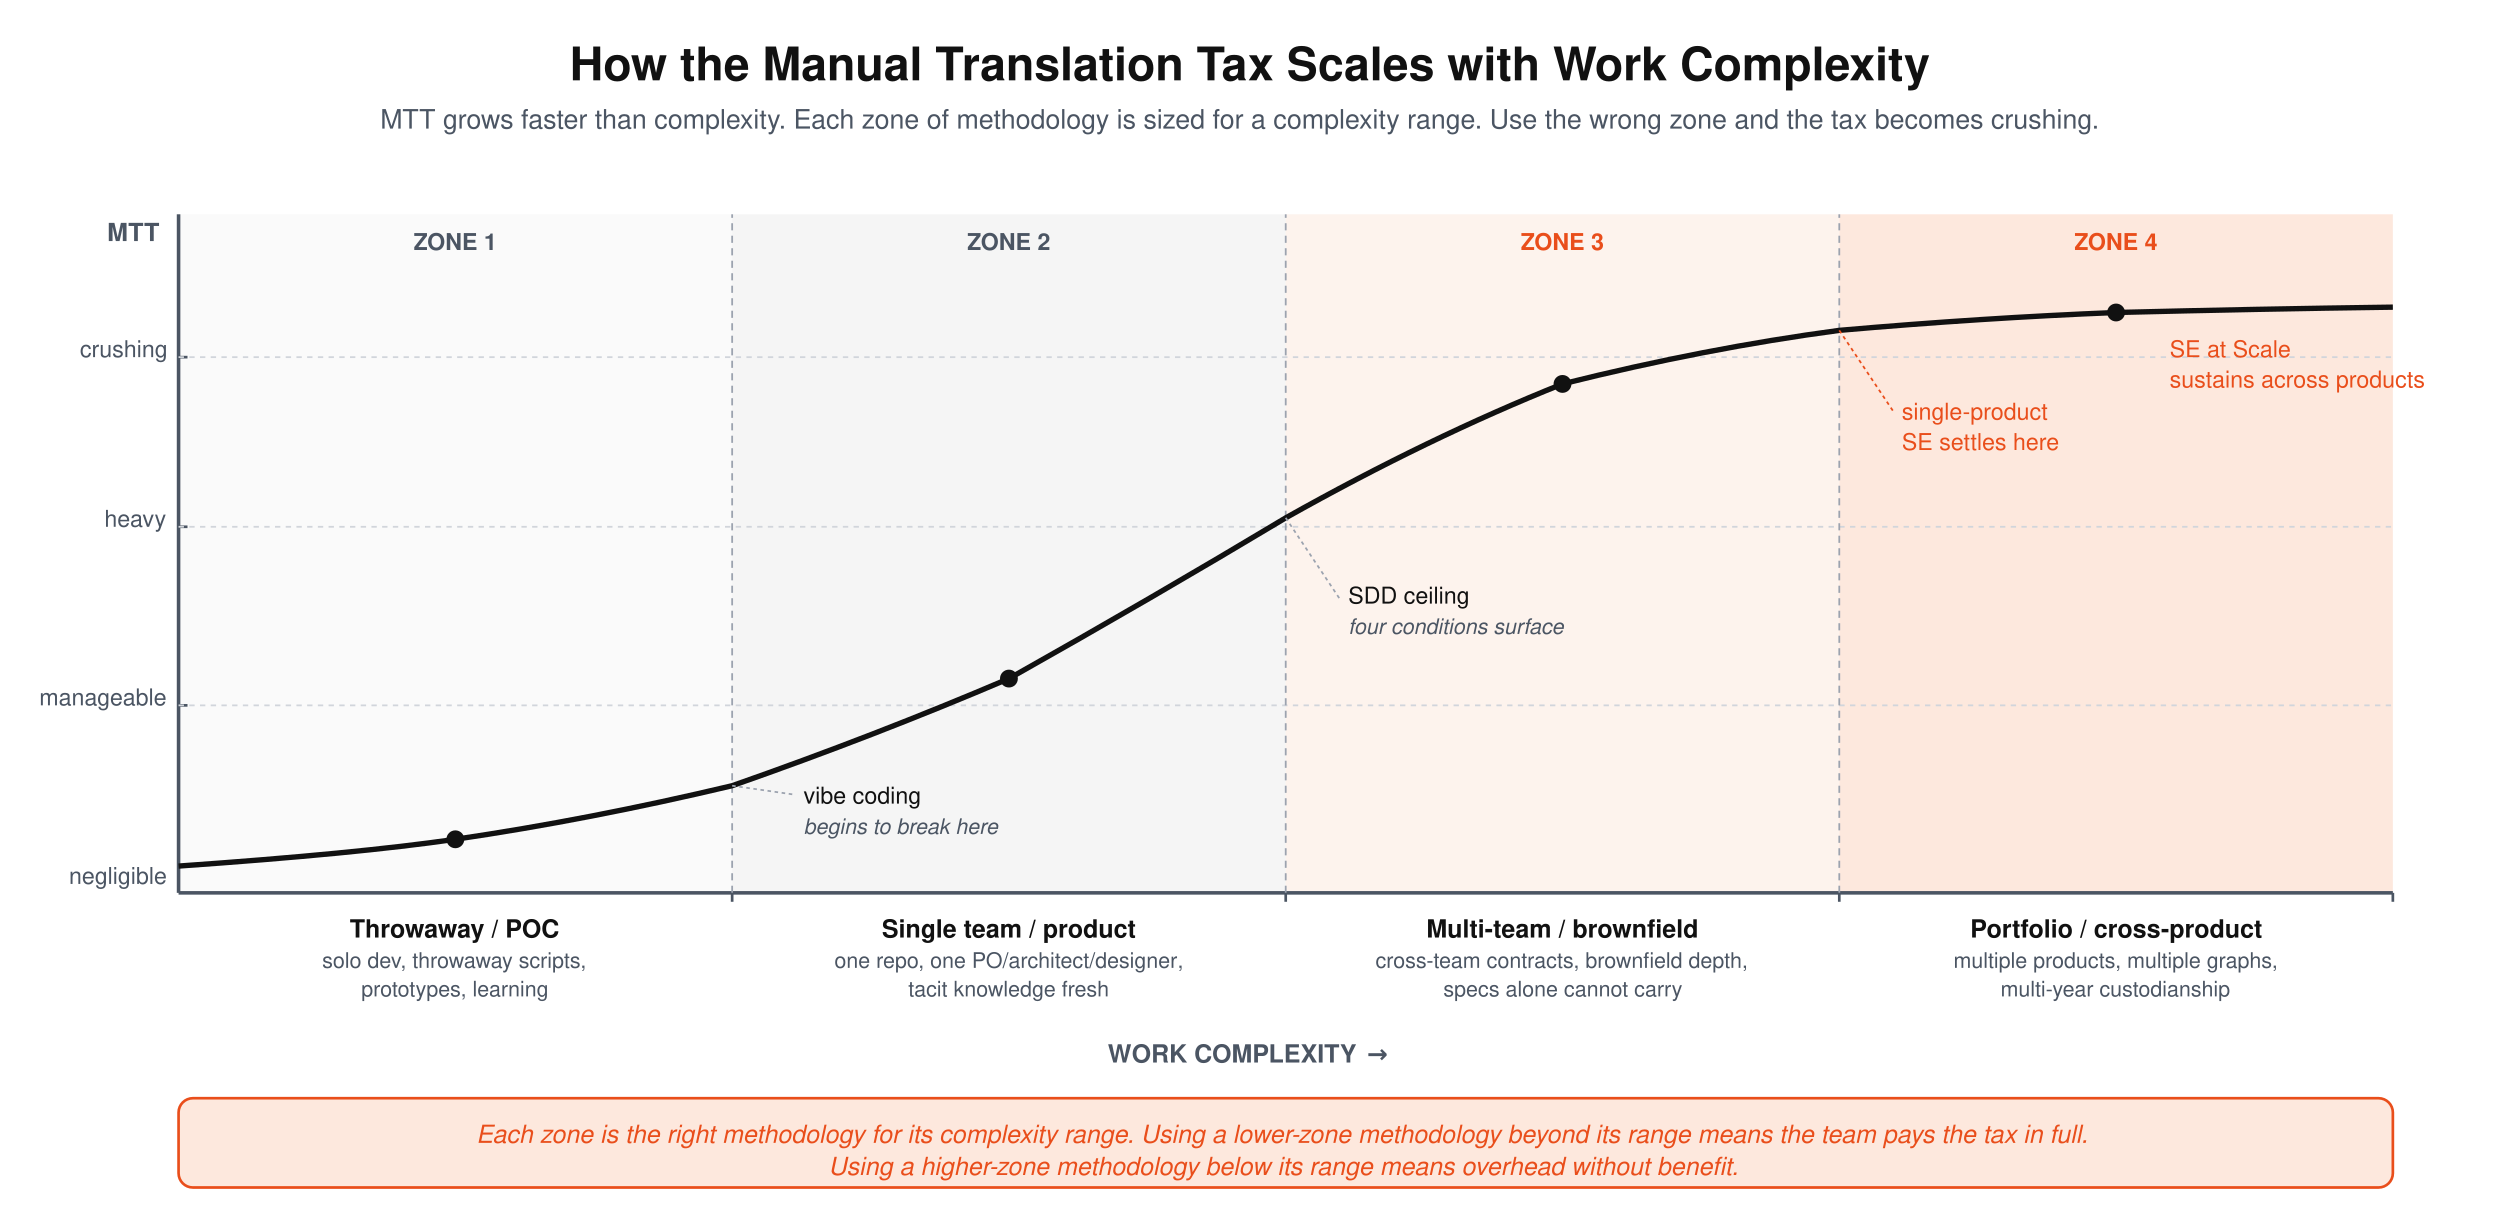
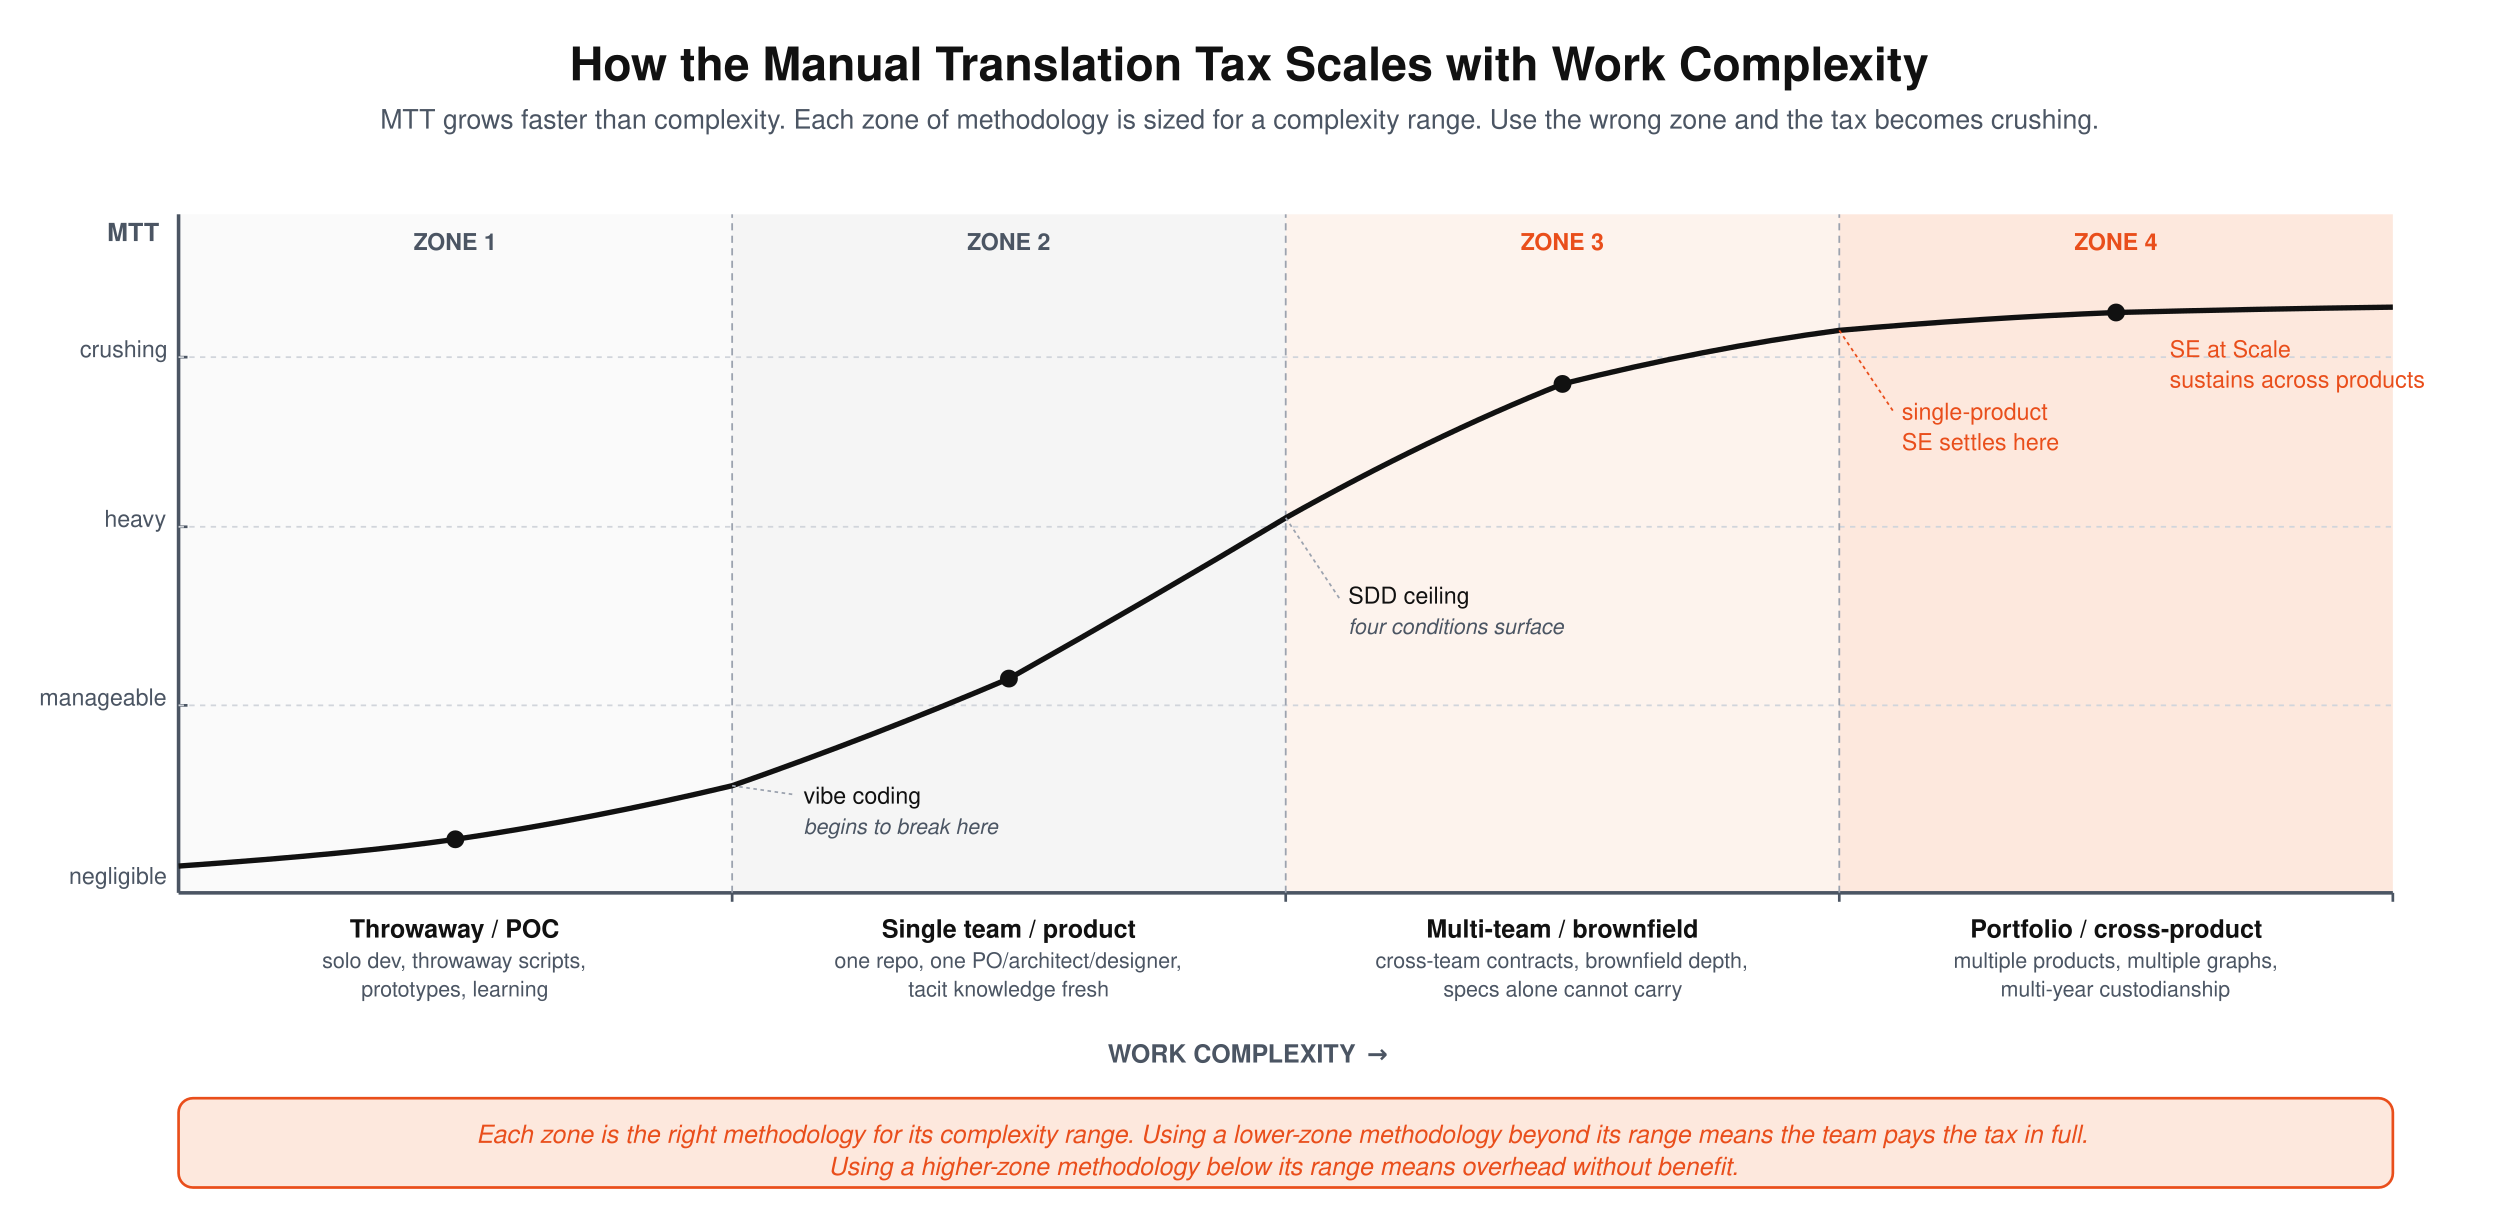
<svg xmlns="http://www.w3.org/2000/svg" viewBox="0 0 1400 680" preserveAspectRatio="xMidYMid meet" width="1400px" height="680px" version="1.1" xml:space="preserve" style="fill-rule:evenodd;clip-rule:evenodd;" class="se-svg">
  <g transform="matrix(1,0,0,1,700,45)">
-     <text x="-380.955px" y="0px" style="font-family:'Helvetica-Bold', 'Helvetica';font-weight:700;font-size:26px;fill:var(--se-text,#111111);">How the Manual T<tspan x="-161.376px -151.258px " y="0px 0px ">ra</tspan>nslation T<tspan x="-15.939px -1.479px " y="0px 0px ">ax</tspan> Scales with W<tspan x="193.127px 209.009px " y="0px 0px ">or</tspan>k Complexity</text>
+     <text x="-380.955px" y="0px" style="font-family:'Helvetica-Bold', 'Helvetica';font-weight:700;font-size:26px;fill:var(--se-text,#111111);">How the Manual Translation Tax Scales with Work Complexity</text>
  </g>
  <g transform="matrix(1,0,0,1,700,72)">
    <text x="-487.053px" y="0px" style="font-family:'Helvetica';font-size:15px;fill:var(--se-text-secondary,#4b5563);">MTT grows faster than complexity. Each zone of methodology is sized for a complexity range. Use the wrong zone and the tax becomes crushing.</text>
  </g>
  <rect x="100" y="120" width="310" height="380" style="fill:var(--se-panel-fill-alt,#fafafa);" />
  <rect x="410" y="120" width="310" height="380" style="fill:var(--se-panel-fill,#f5f5f5);" />
  <rect x="720" y="120" width="310" height="380" style="fill:var(--se-accent-fill,#FDE8DD);fill-opacity:0.5;" />
  <rect x="1030" y="120" width="310" height="380" style="fill:var(--se-accent-fill,#FDE8DD);" />
  <g transform="matrix(1,0,0,1,254.9025,140)">
    <text x="0px" y="0px" text-anchor="middle" style="font-family:'Helvetica-Bold', 'Helvetica';font-weight:700;font-size:13px;fill:var(--se-text-secondary,#4b5563);">ZONE 1</text>
  </g>
  <g transform="matrix(1,0,0,1,564.9025,140)">
    <text x="0px" y="0px" text-anchor="middle" style="font-family:'Helvetica-Bold', 'Helvetica';font-weight:700;font-size:13px;fill:var(--se-text-secondary,#4b5563);">ZONE 2</text>
  </g>
  <g transform="matrix(1,0,0,1,874.9025,140)">
    <text x="0px" y="0px" text-anchor="middle" style="font-family:'Helvetica-Bold', 'Helvetica';font-weight:700;font-size:13px;fill:var(--se-accent,#E94E1B);">ZONE 3</text>
  </g>
  <g transform="matrix(1,0,0,1,1184.902,140)">
    <text x="0px" y="0px" text-anchor="middle" style="font-family:'Helvetica-Bold', 'Helvetica';font-weight:700;font-size:13px;fill:var(--se-accent,#E94E1B);">ZONE 4</text>
  </g>
  <path d="M100,500L1340,500" style="fill:none;fill-rule:nonzero;stroke:var(--se-text-secondary,#4b5563);stroke-width:2px;" />
  <path d="M100,500L100,120" style="fill:none;fill-rule:nonzero;stroke:var(--se-text-secondary,#4b5563);stroke-width:2px;" />
  <g transform="matrix(1,0,0,1,60,135)">
-     <text x="0px" y="0px" style="font-family:'Helvetica-Bold', 'Helvetica';font-weight:700;font-size:14px;fill:var(--se-text-secondary,#4b5563);">M<tspan x="11.802px 20.494px " y="0px 0px ">TT</tspan>
-     </text>
+     <text x="0px" y="0px" style="font-family:'Helvetica-Bold', 'Helvetica';font-weight:700;font-size:14px;fill:var(--se-text-secondary,#4b5563);">MTT</text>
  </g>
  <g transform="matrix(1,0,0,1,44.7373,200)">
    <text x="0px" y="0px" style="font-family:'Helvetica';font-size:13px;fill:var(--se-text-secondary,#4b5563);">crushing</text>
  </g>
  <g transform="matrix(1,0,0,1,58.45459,295)">
    <text x="0px" y="0px" style="font-family:'Helvetica';font-size:13px;fill:var(--se-text-secondary,#4b5563);">heavy</text>
  </g>
  <g transform="matrix(1,0,0,1,22,395)">
    <text x="0px" y="0px" style="font-family:'Helvetica';font-size:13px;fill:var(--se-text-secondary,#4b5563);">manageable</text>
  </g>
  <g transform="matrix(1,0,0,1,38.62451,495)">
    <text x="0px" y="0px" style="font-family:'Helvetica';font-size:13px;fill:var(--se-text-secondary,#4b5563);">negligible</text>
  </g>
  <path d="M100,200L105,200" style="fill:none;fill-rule:nonzero;stroke:var(--se-text-secondary,#4b5563);stroke-width:1.5px;" />
  <path d="M100,295L105,295" style="fill:none;fill-rule:nonzero;stroke:var(--se-text-secondary,#4b5563);stroke-width:1.5px;" />
  <path d="M100,395L105,395" style="fill:none;fill-rule:nonzero;stroke:var(--se-text-secondary,#4b5563);stroke-width:1.5px;" />
  <path d="M100,200L1340,200" style="fill:none;fill-rule:nonzero;stroke:var(--se-grid,#d1d5db);stroke-width:1px;stroke-dasharray:3,3;" />
  <path d="M100,295L1340,295" style="fill:none;fill-rule:nonzero;stroke:var(--se-grid,#d1d5db);stroke-width:1px;stroke-dasharray:3,3;" />
  <path d="M100,395L1340,395" style="fill:none;fill-rule:nonzero;stroke:var(--se-grid,#d1d5db);stroke-width:1px;stroke-dasharray:3,3;" />
  <path d="M410,500L410,120" style="fill:none;fill-rule:nonzero;stroke:var(--se-panel-stroke,#9ca3af);stroke-width:1px;stroke-dasharray:4,3;" />
  <path d="M720,500L720,120" style="fill:none;fill-rule:nonzero;stroke:var(--se-panel-stroke,#9ca3af);stroke-width:1px;stroke-dasharray:4,3;" />
  <path d="M1030,500L1030,120" style="fill:none;fill-rule:nonzero;stroke:var(--se-panel-stroke,#9ca3af);stroke-width:1px;stroke-dasharray:4,3;" />
  <path d="M410,500L410,505" style="fill:none;fill-rule:nonzero;stroke:var(--se-text-secondary,#4b5563);stroke-width:1.5px;" />
  <path d="M720,500L720,505" style="fill:none;fill-rule:nonzero;stroke:var(--se-text-secondary,#4b5563);stroke-width:1.5px;" />
  <path d="M1030,500L1030,505" style="fill:none;fill-rule:nonzero;stroke:var(--se-text-secondary,#4b5563);stroke-width:1.5px;" />
  <path d="M1340,500L1340,505" style="fill:none;fill-rule:nonzero;stroke:var(--se-text-secondary,#4b5563);stroke-width:1.5px;" />
  <g transform="matrix(1,0,0,1,255,525)">
    <text x="-59.124px" y="0px" style="font-family:'Helvetica-Bold', 'Helvetica';font-weight:700;font-size:14px;fill:var(--se-text,#111111);">Throwaway / POC</text>
  </g>
  <g transform="matrix(1,0,0,1,255,542)">
-     <text x="-74.587px" y="0px" style="font-family:'Helvetica';font-size:12px;fill:var(--se-text-secondary,#4b5563);">solo dev<tspan x="-30.776px -27.442px " y="0px 0px ">, </tspan>throwaway scripts,</text>
+     <text x="-74.587px" y="0px" style="font-family:'Helvetica';font-size:12px;fill:var(--se-text-secondary,#4b5563);">solo dev, throwaway scripts,</text>
  </g>
  <g transform="matrix(1,0,0,1,255,558)">
    <text x="-52.699px" y="0px" style="font-family:'Helvetica';font-size:12px;fill:var(--se-text-secondary,#4b5563);">prototypes, learning</text>
  </g>
  <g transform="matrix(1,0,0,1,565,525)">
    <text x="-71.176px" y="0px" style="font-family:'Helvetica-Bold', 'Helvetica';font-weight:700;font-size:14px;fill:var(--se-text,#111111);">Single team / product</text>
  </g>
  <g transform="matrix(1,0,0,1,565,542)">
-     <text x="-97.731px" y="0px" style="font-family:'Helvetica';font-size:12px;fill:var(--se-text-secondary,#4b5563);">one repo, one PO/architect/designer<tspan x="94.397px " y="0px ">,</tspan>
-     </text>
+     <text x="-97.731px" y="0px" style="font-family:'Helvetica';font-size:12px;fill:var(--se-text-secondary,#4b5563);">one repo, one PO/architect/designer,</text>
  </g>
  <g transform="matrix(1,0,0,1,565,558)">
    <text x="-56.364px" y="0px" style="font-family:'Helvetica';font-size:12px;fill:var(--se-text-secondary,#4b5563);">tacit knowledge fresh</text>
  </g>
  <g transform="matrix(1,0,0,1,875,525)">
    <g transform="matrix(14,0,0,14,47.44141,0)">
        </g>
    <g transform="matrix(14,0,0,14,52.10352,0)">
        </g>
    <text x="-76.221px" y="0px" style="font-family:'Helvetica-Bold', 'Helvetica';font-weight:700;font-size:14px;fill:var(--se-text,#111111);">Multi-team / brownﬁeld</text>
  </g>
  <g transform="matrix(1,0,0,1,875,542)">
    <g transform="matrix(12,0,0,12,46.00195,0)">
        </g>
    <g transform="matrix(12,0,0,12,49.33594,0)">
        </g>
    <text x="-104.713px" y="0px" style="font-family:'Helvetica';font-size:12px;fill:var(--se-text-secondary,#4b5563);">cross-team contracts, brownﬁeld depth,</text>
  </g>
  <g transform="matrix(1,0,0,1,875,558)">
    <text x="-66.703px" y="0px" style="font-family:'Helvetica';font-size:12px;fill:var(--se-text-secondary,#4b5563);">specs alone cannot carry</text>
  </g>
  <g transform="matrix(1,0,0,1,1185,525)">
    <text x="-81.669px" y="0px" style="font-family:'Helvetica-Bold', 'Helvetica';font-weight:700;font-size:14px;fill:var(--se-text,#111111);">Portfolio / cross-product</text>
  </g>
  <g transform="matrix(1,0,0,1,1185,542)">
    <text x="-91.043px" y="0px" style="font-family:'Helvetica';font-size:12px;fill:var(--se-text-secondary,#4b5563);">multiple products, multiple graphs,</text>
  </g>
  <g transform="matrix(1,0,0,1,1185,558)">
    <text x="-64.696px" y="0px" style="font-family:'Helvetica';font-size:12px;fill:var(--se-text-secondary,#4b5563);">multi-year custodianship</text>
  </g>
  <g transform="matrix(1,0,0,1,699.93,595)">
-     <text x="-79.552px" y="0px" style="font-family:'Helvetica-Bold', 'Helvetica';font-weight:700;font-size:14px;fill:var(--se-text-secondary,#4b5563);">W<tspan x="-66.198px -55.169px -44.918px -34.668px -30.638px -20.388px -9.358px 2.444px 11.922px 20.613px 30.091px 39.569px 43.599px 52.291px " y="0px 0px 0px 0px 0px 0px 0px 0px 0px 0px 0px 0px 0px 0px ">ORK COMPLEXITY</tspan>
-     </text>
+     <text x="-79.552px" y="0px" style="font-family:'Helvetica-Bold', 'Helvetica';font-weight:700;font-size:14px;fill:var(--se-text-secondary,#4b5563);">WORK COMPLEXITY</text>
    <text x="65.552px" y="0px" style="font-family:'LucidaGrande-Bold', 'Lucida Grande', sans-serif;font-weight:600;font-size:14px;fill:var(--se-text-secondary,#4b5563);">→</text>
  </g>
  <path d="M100,485C166.667,480.333 218.333,475.333 255,470C305,462.667 356.667,452.667 410,440C463.333,421.333 515,401.333 565,380C618.333,350 670,320 720,290C773.333,260 825,235 875,215C928.333,201.667 980,191.667 1030,185C1083.333,180.333 1135,177 1185,175C1238.333,173.667 1290,172.667 1340,172" style="fill:none;fill-rule:nonzero;stroke:var(--se-text,#111111);stroke-width:3px;" />
  <circle cx="255" cy="470" r="5" style="fill:var(--se-text,#111111);" />
  <circle cx="565" cy="380" r="5" style="fill:var(--se-text,#111111);" />
  <circle cx="875" cy="215" r="5" style="fill:var(--se-text,#111111);" />
  <circle cx="1185" cy="175" r="5" style="fill:var(--se-text,#111111);" />
  <g transform="matrix(1,0,0,1,450,450)">
    <text x="0px" y="0px" style="font-family:'Helvetica';font-size:13px;fill:var(--se-text,#111111);">vibe coding</text>
  </g>
  <g transform="matrix(1,0,0,1,450,467)">
    <text x="0px" y="0px" style="font-family:'Helvetica-Oblique', 'Helvetica';font-style:italic;font-size:12px;fill:var(--se-text-secondary,#4b5563);">begins to break here</text>
  </g>
  <path d="M410,440L445,445" style="fill:none;fill-rule:nonzero;stroke:var(--se-panel-stroke,#9ca3af);stroke-width:1px;stroke-dasharray:2,2;" />
  <g transform="matrix(1,0,0,1,755,338)">
    <text x="0px" y="0px" style="font-family:'Helvetica';font-size:13px;fill:var(--se-text,#111111);">SDD ceiling</text>
  </g>
  <g transform="matrix(1,0,0,1,755,355)">
    <text x="0px" y="0px" style="font-family:'Helvetica-Oblique', 'Helvetica';font-style:italic;font-size:12px;fill:var(--se-text-secondary,#4b5563);">four conditions surface</text>
  </g>
  <path d="M720,290L750,335" style="fill:none;fill-rule:nonzero;stroke:var(--se-panel-stroke,#9ca3af);stroke-width:1px;stroke-dasharray:2,2;" />
  <g transform="matrix(1,0,0,1,1065,235)">
    <text x="0px" y="0px" style="font-family:'Helvetica';font-size:13px;fill:var(--se-accent,#E94E1B);">single-product</text>
  </g>
  <g transform="matrix(1,0,0,1,1065,252)">
    <text x="0px" y="0px" style="font-family:'Helvetica';font-size:13px;fill:var(--se-accent,#E94E1B);">SE settles here</text>
  </g>
  <path d="M1030,185L1060,230" style="fill:none;fill-rule:nonzero;stroke:var(--se-accent,#E94E1B);stroke-width:1px;stroke-dasharray:2,2;" />
  <g transform="matrix(1,0,0,1,1215,200)">
    <text x="0px" y="0px" style="font-family:'Helvetica';font-size:13px;fill:var(--se-accent,#E94E1B);">SE at Scale</text>
  </g>
  <g transform="matrix(1,0,0,1,1215,217)">
    <text x="0px" y="0px" style="font-family:'Helvetica';font-size:13px;fill:var(--se-accent,#E94E1B);">sustains across products</text>
  </g>
  <path d="M1340,623L1340,657C1340,661.415 1336.415,665 1332,665L108,665C103.585,665 100,661.415 100,657L100,623C100,618.585 103.585,615 108,615L1332,615C1336.415,615 1340,618.585 1340,623Z" style="fill:var(--se-accent-fill,#FDE8DD);stroke:var(--se-accent,#E94E1B);stroke-width:1.5px;" />
  <g transform="matrix(1,0,0,1,720,640)">
    <text x="-453.298px" y="0px" style="font-family:'Helvetica-Oblique', 'Helvetica';font-style:italic;font-size:14px;fill:var(--se-accent,#E94E1B);">Each zone is the right methodology for its complexity range. Using a lower-zone methodology beyond its range means the team pays the tax in full.</text>
  </g>
  <g transform="matrix(1,0,0,1,720,658)">
    <g transform="matrix(14,0,0,14,241.2642,0)">
        </g>
    <g transform="matrix(14,0,0,14,245.1538,0)">
        </g>
    <text x="-256.043px" y="0px" style="font-family:'Helvetica-Oblique', 'Helvetica';font-style:italic;font-size:14px;fill:var(--se-accent,#E94E1B);">Using a higher-zone methodology below its range means overhead without beneﬁt.</text>
  </g>
</svg>
